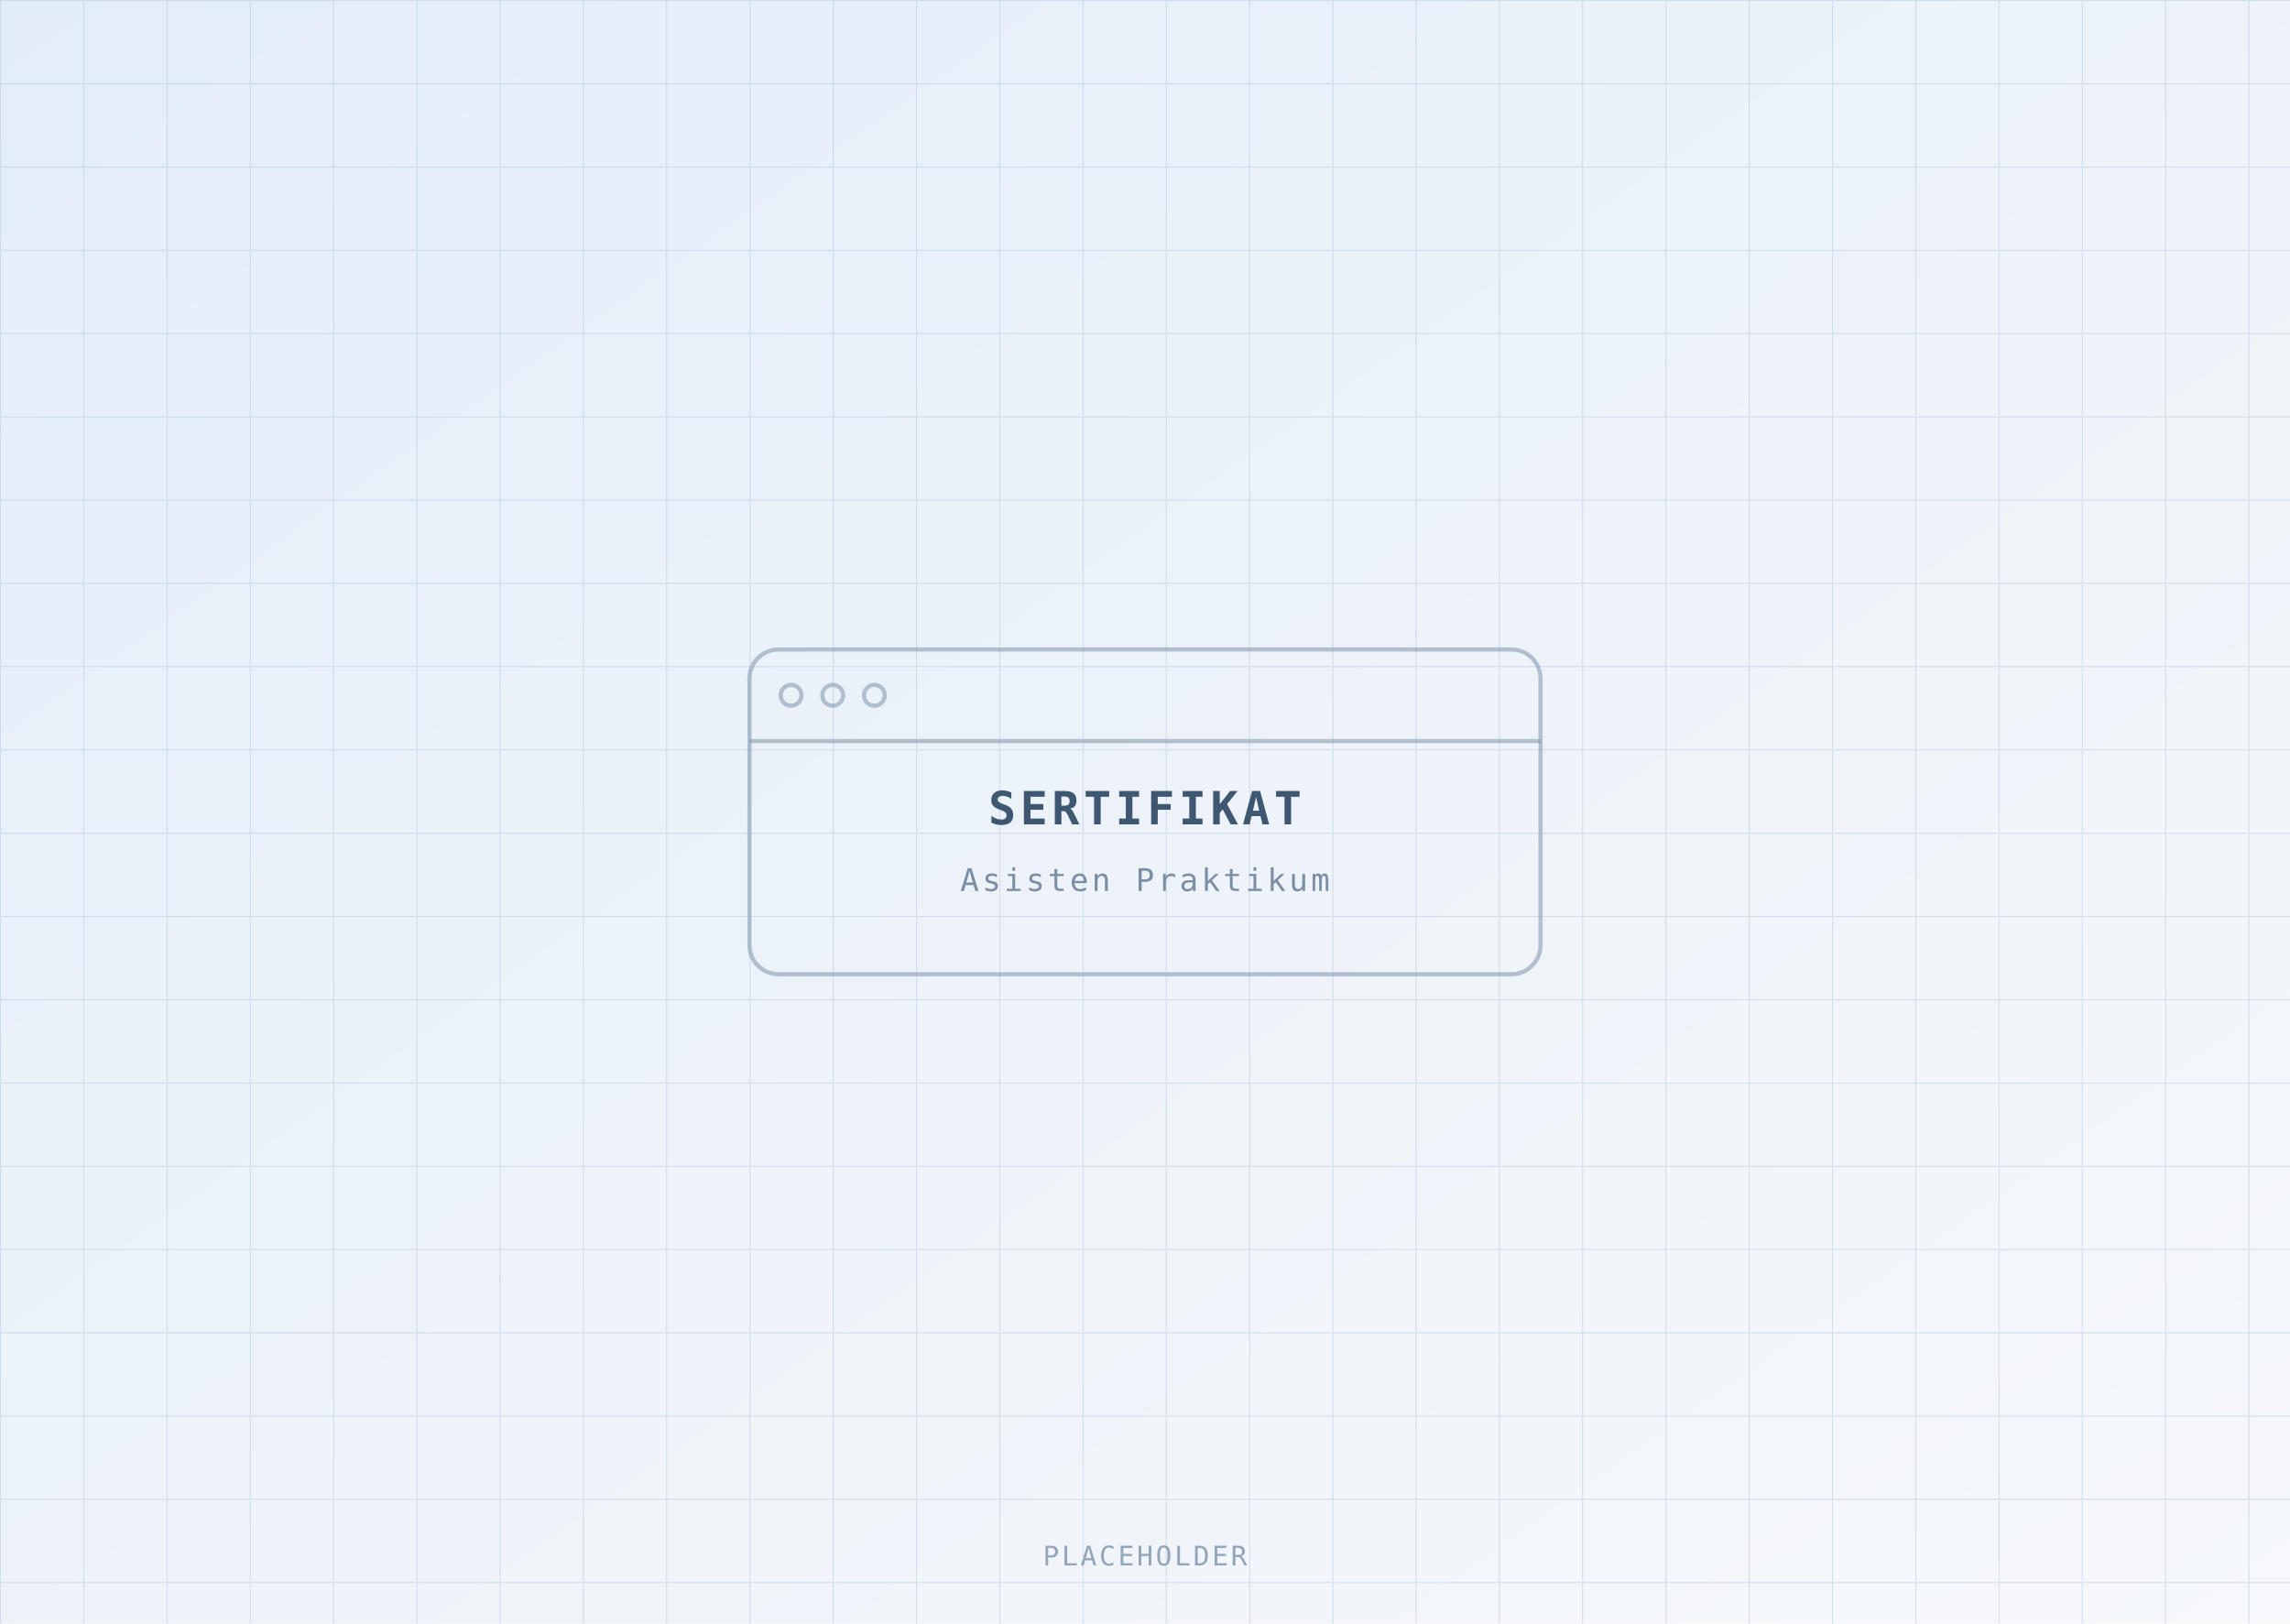
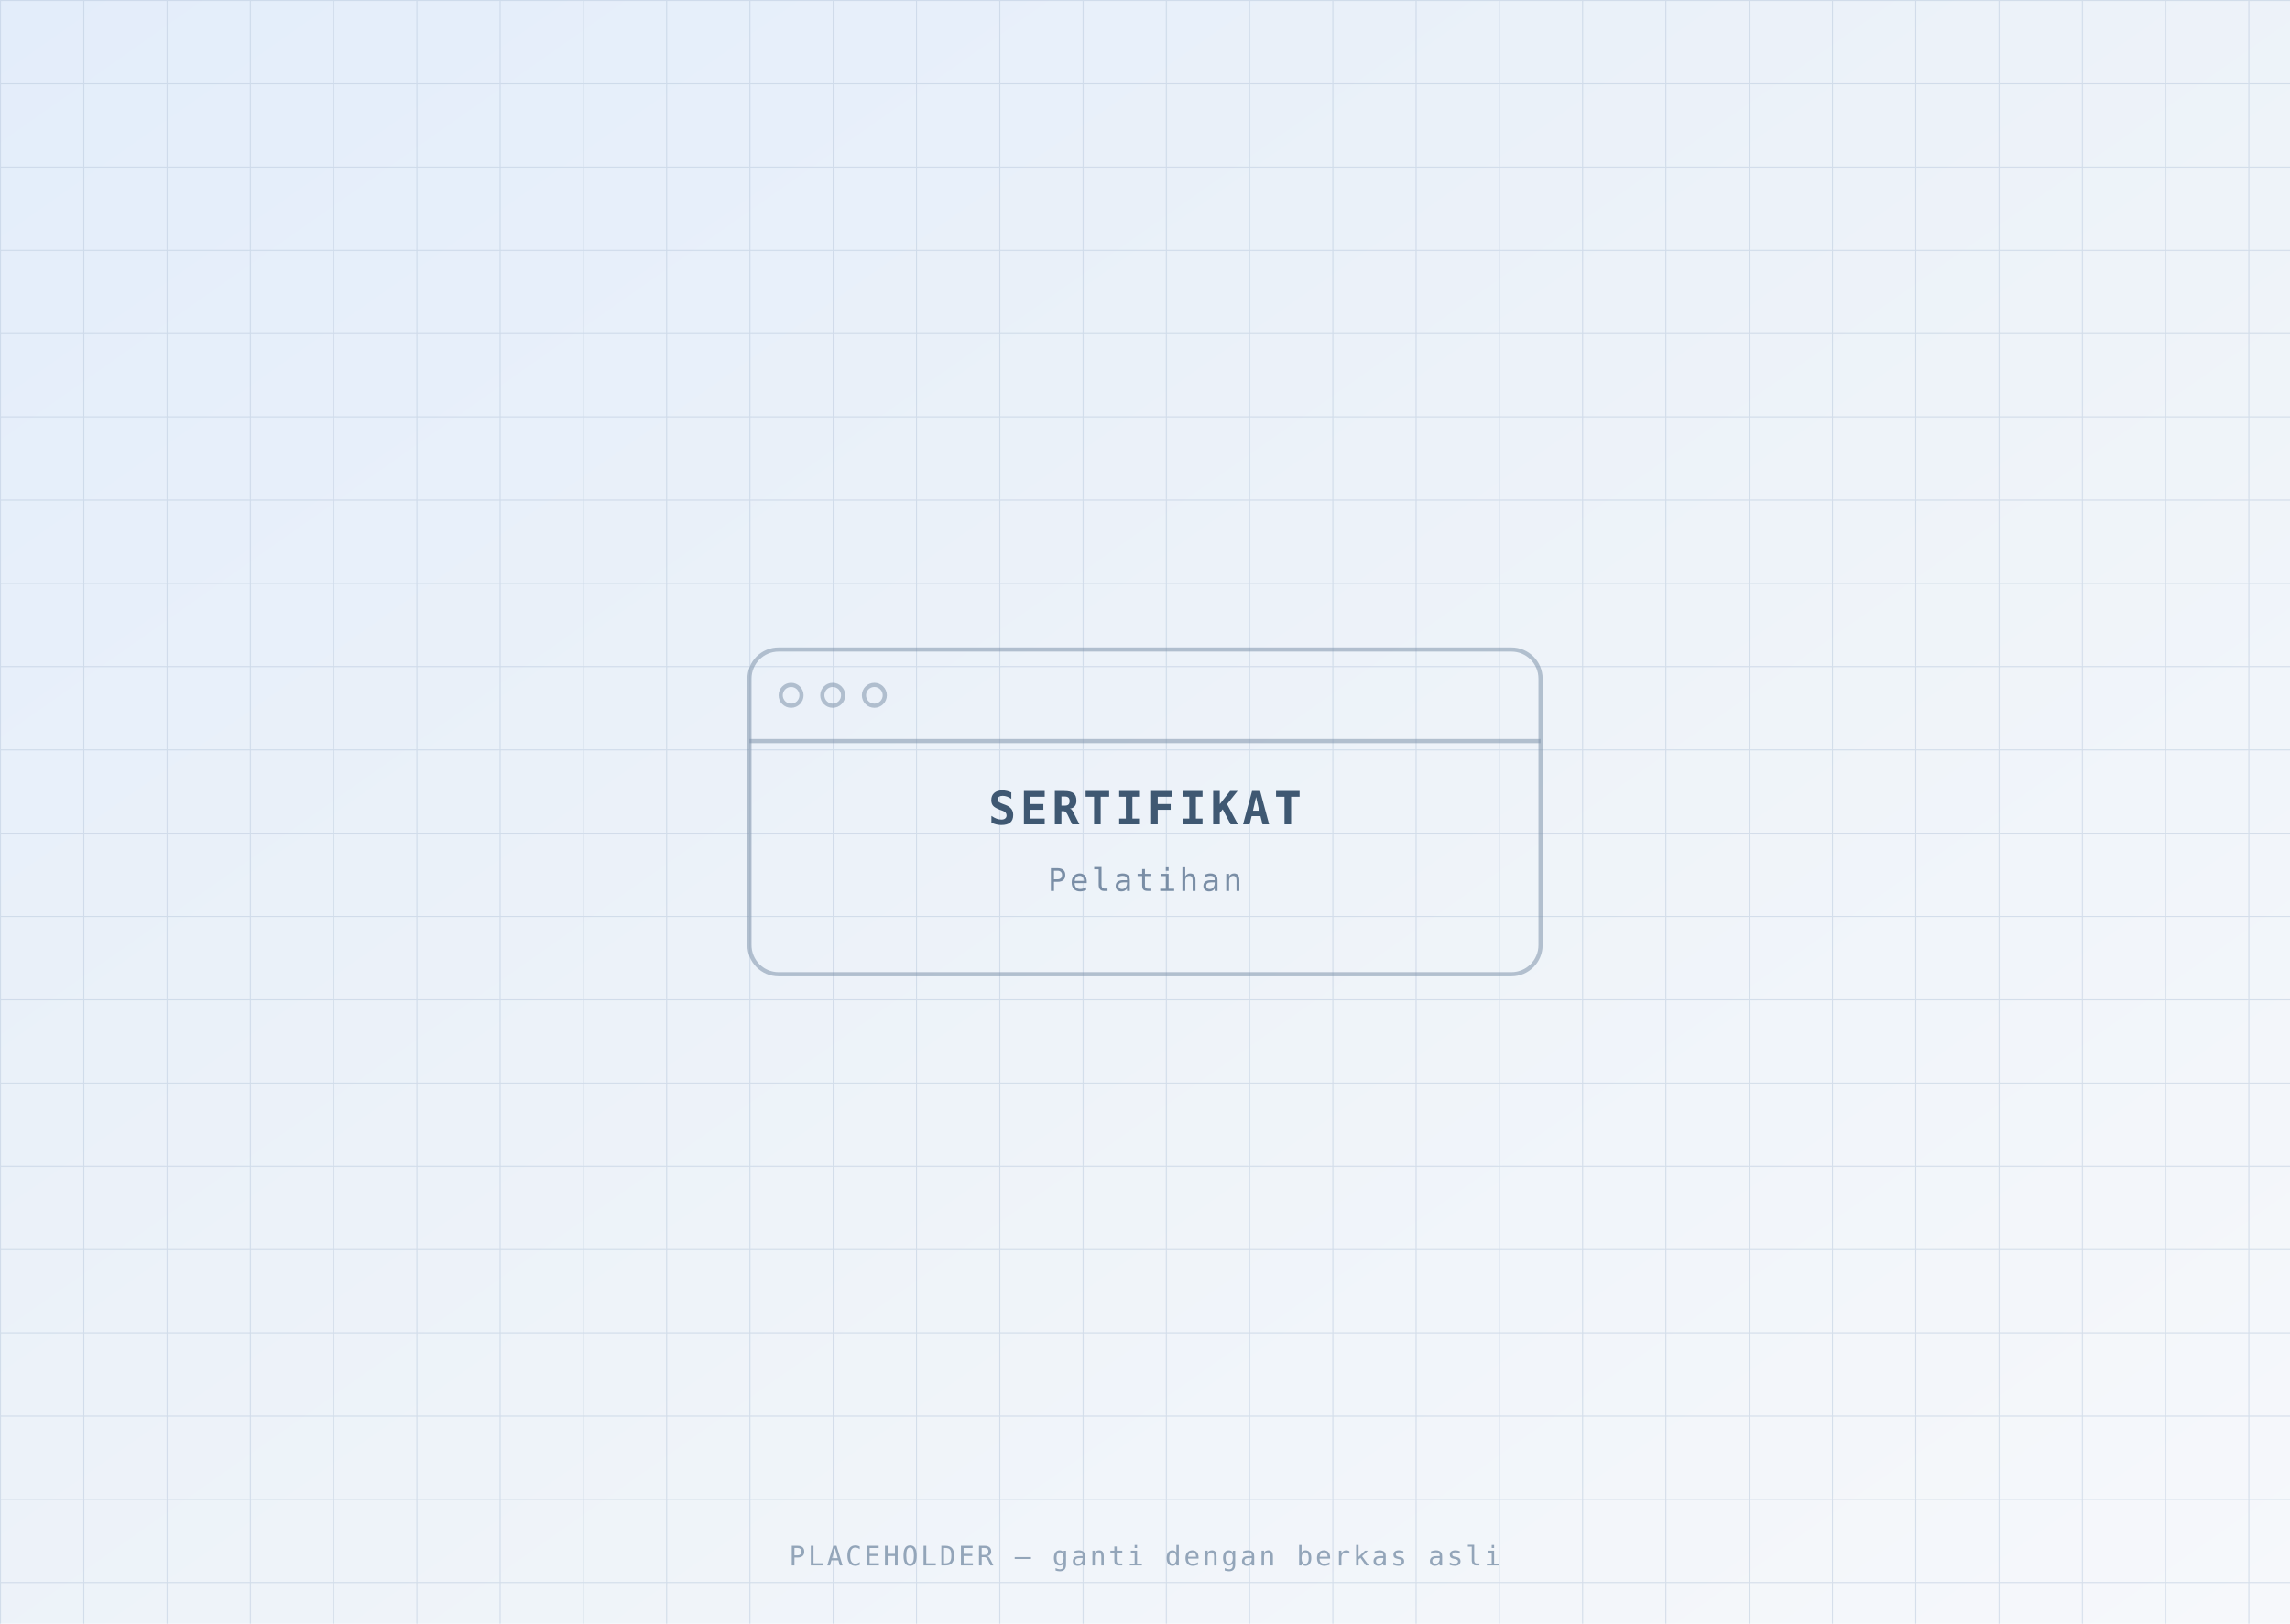
- <svg xmlns="http://www.w3.org/2000/svg" width="1100" height="780" viewBox="0 0 1100 780" role="img" aria-label="SERTIFIKAT">
+ <svg xmlns="http://www.w3.org/2000/svg" width="1100" height="780" viewBox="0 0 1100 780" role="img" aria-label="SERTIFIKAT PELATIHAN">
  <defs>
    <linearGradient id="g" x1="0" y1="0" x2="1" y2="1">
      <stop offset="0%" stop-color="#e3edfa" />
      <stop offset="55%" stop-color="#eef3f9" />
      <stop offset="100%" stop-color="#f6f8fb" />
    </linearGradient>
    <pattern id="grid" width="40" height="40" patternUnits="userSpaceOnUse">
      <path d="M40 0H0V40" fill="none" stroke="#b9c9dd" stroke-width="1" stroke-opacity="0.5" />
    </pattern>
  </defs>
  <rect width="1100" height="780" fill="url(#g)" />
  <rect width="1100" height="780" fill="url(#grid)" />
  <g stroke="#7f93ab" stroke-opacity="0.55" fill="none" stroke-width="2">
    <rect x="360" y="312" width="380" height="156" rx="14" />
    <path d="M360 356 H740" />
    <circle cx="380" cy="334" r="5" />
    <circle cx="400" cy="334" r="5" />
    <circle cx="420" cy="334" r="5" />
  </g>
  <text x="550" y="396" text-anchor="middle" font-family="ui-monospace,SFMono-Regular,Menlo,monospace" font-size="22" font-weight="600" letter-spacing="2" fill="#3f5872">SERTIFIKAT</text>
-   <text x="550" y="428" text-anchor="middle" font-family="ui-monospace,SFMono-Regular,Menlo,monospace" font-size="15" letter-spacing="1.5" fill="#7a8ea6">Asisten Praktikum</text>
-   <text x="550" y="752" text-anchor="middle" font-family="ui-monospace,SFMono-Regular,Menlo,monospace" font-size="13" letter-spacing="1.2" fill="#93a5b9">PLACEHOLDER</text>
+   <text x="550" y="428" text-anchor="middle" font-family="ui-monospace,SFMono-Regular,Menlo,monospace" font-size="15" letter-spacing="1.5" fill="#7a8ea6">Pelatihan</text>
+   <text x="550" y="752" text-anchor="middle" font-family="ui-monospace,SFMono-Regular,Menlo,monospace" font-size="13" letter-spacing="1.2" fill="#93a5b9">PLACEHOLDER — ganti dengan berkas asli</text>
</svg>
